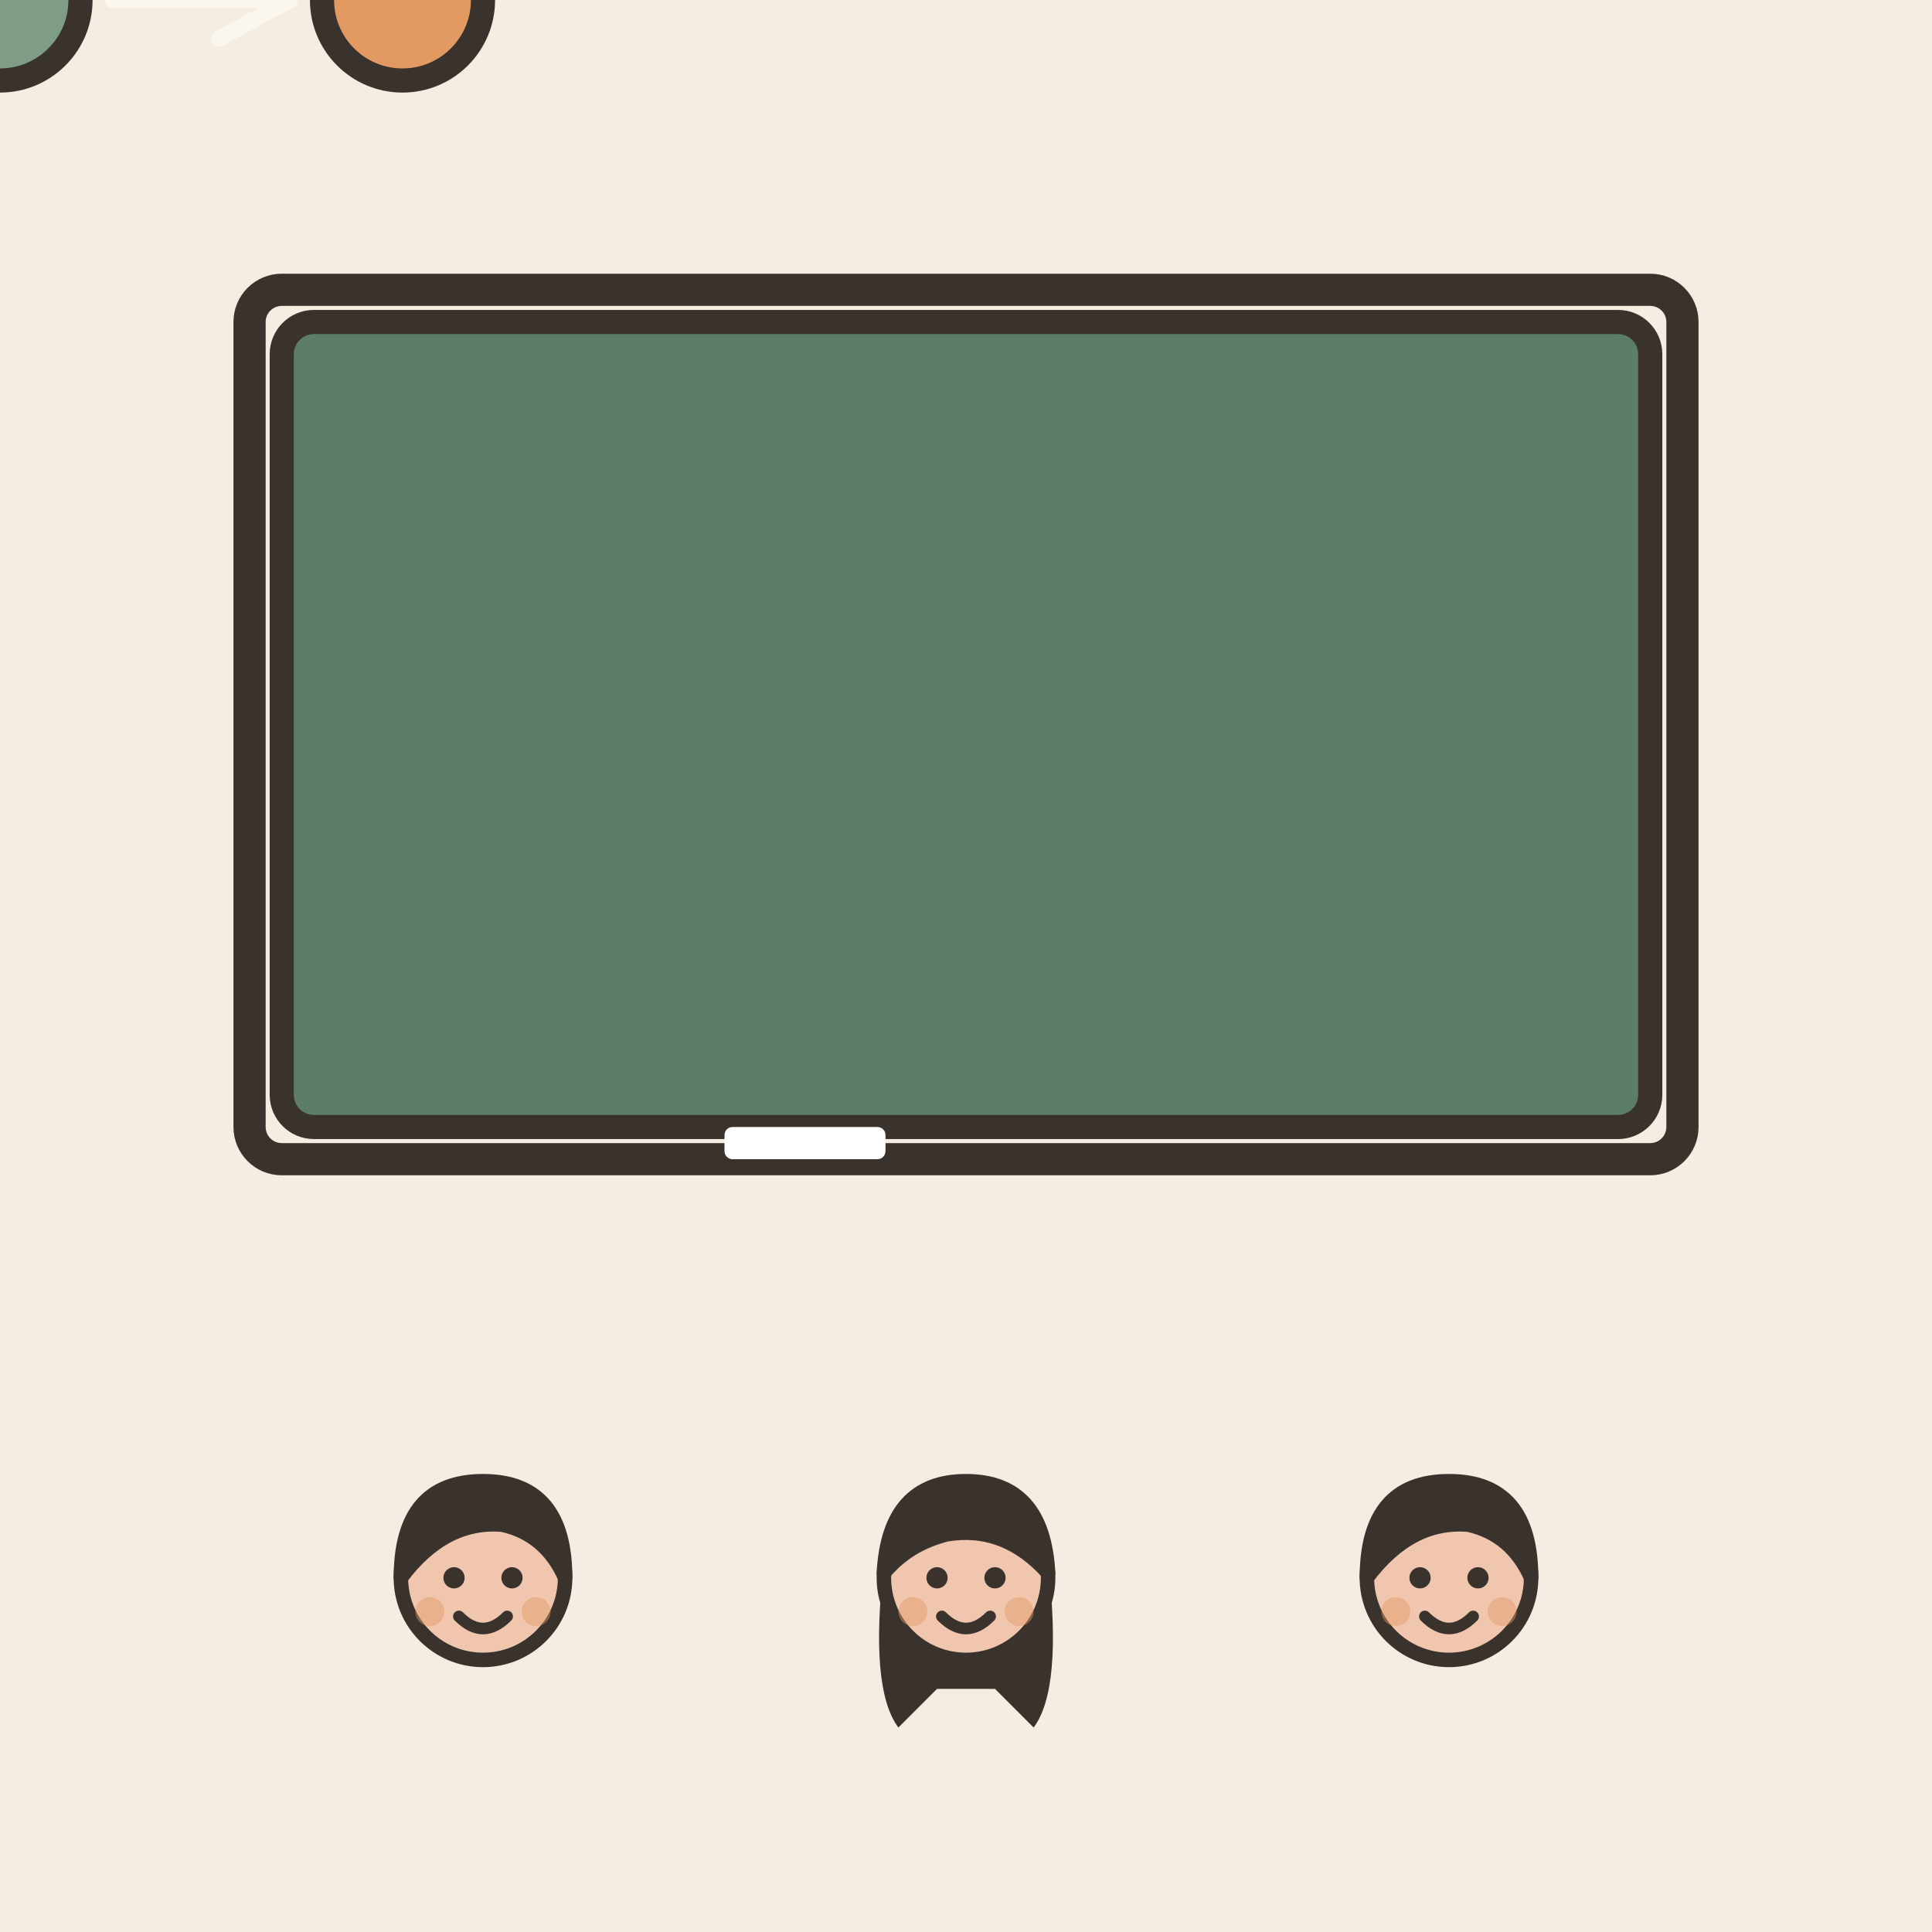
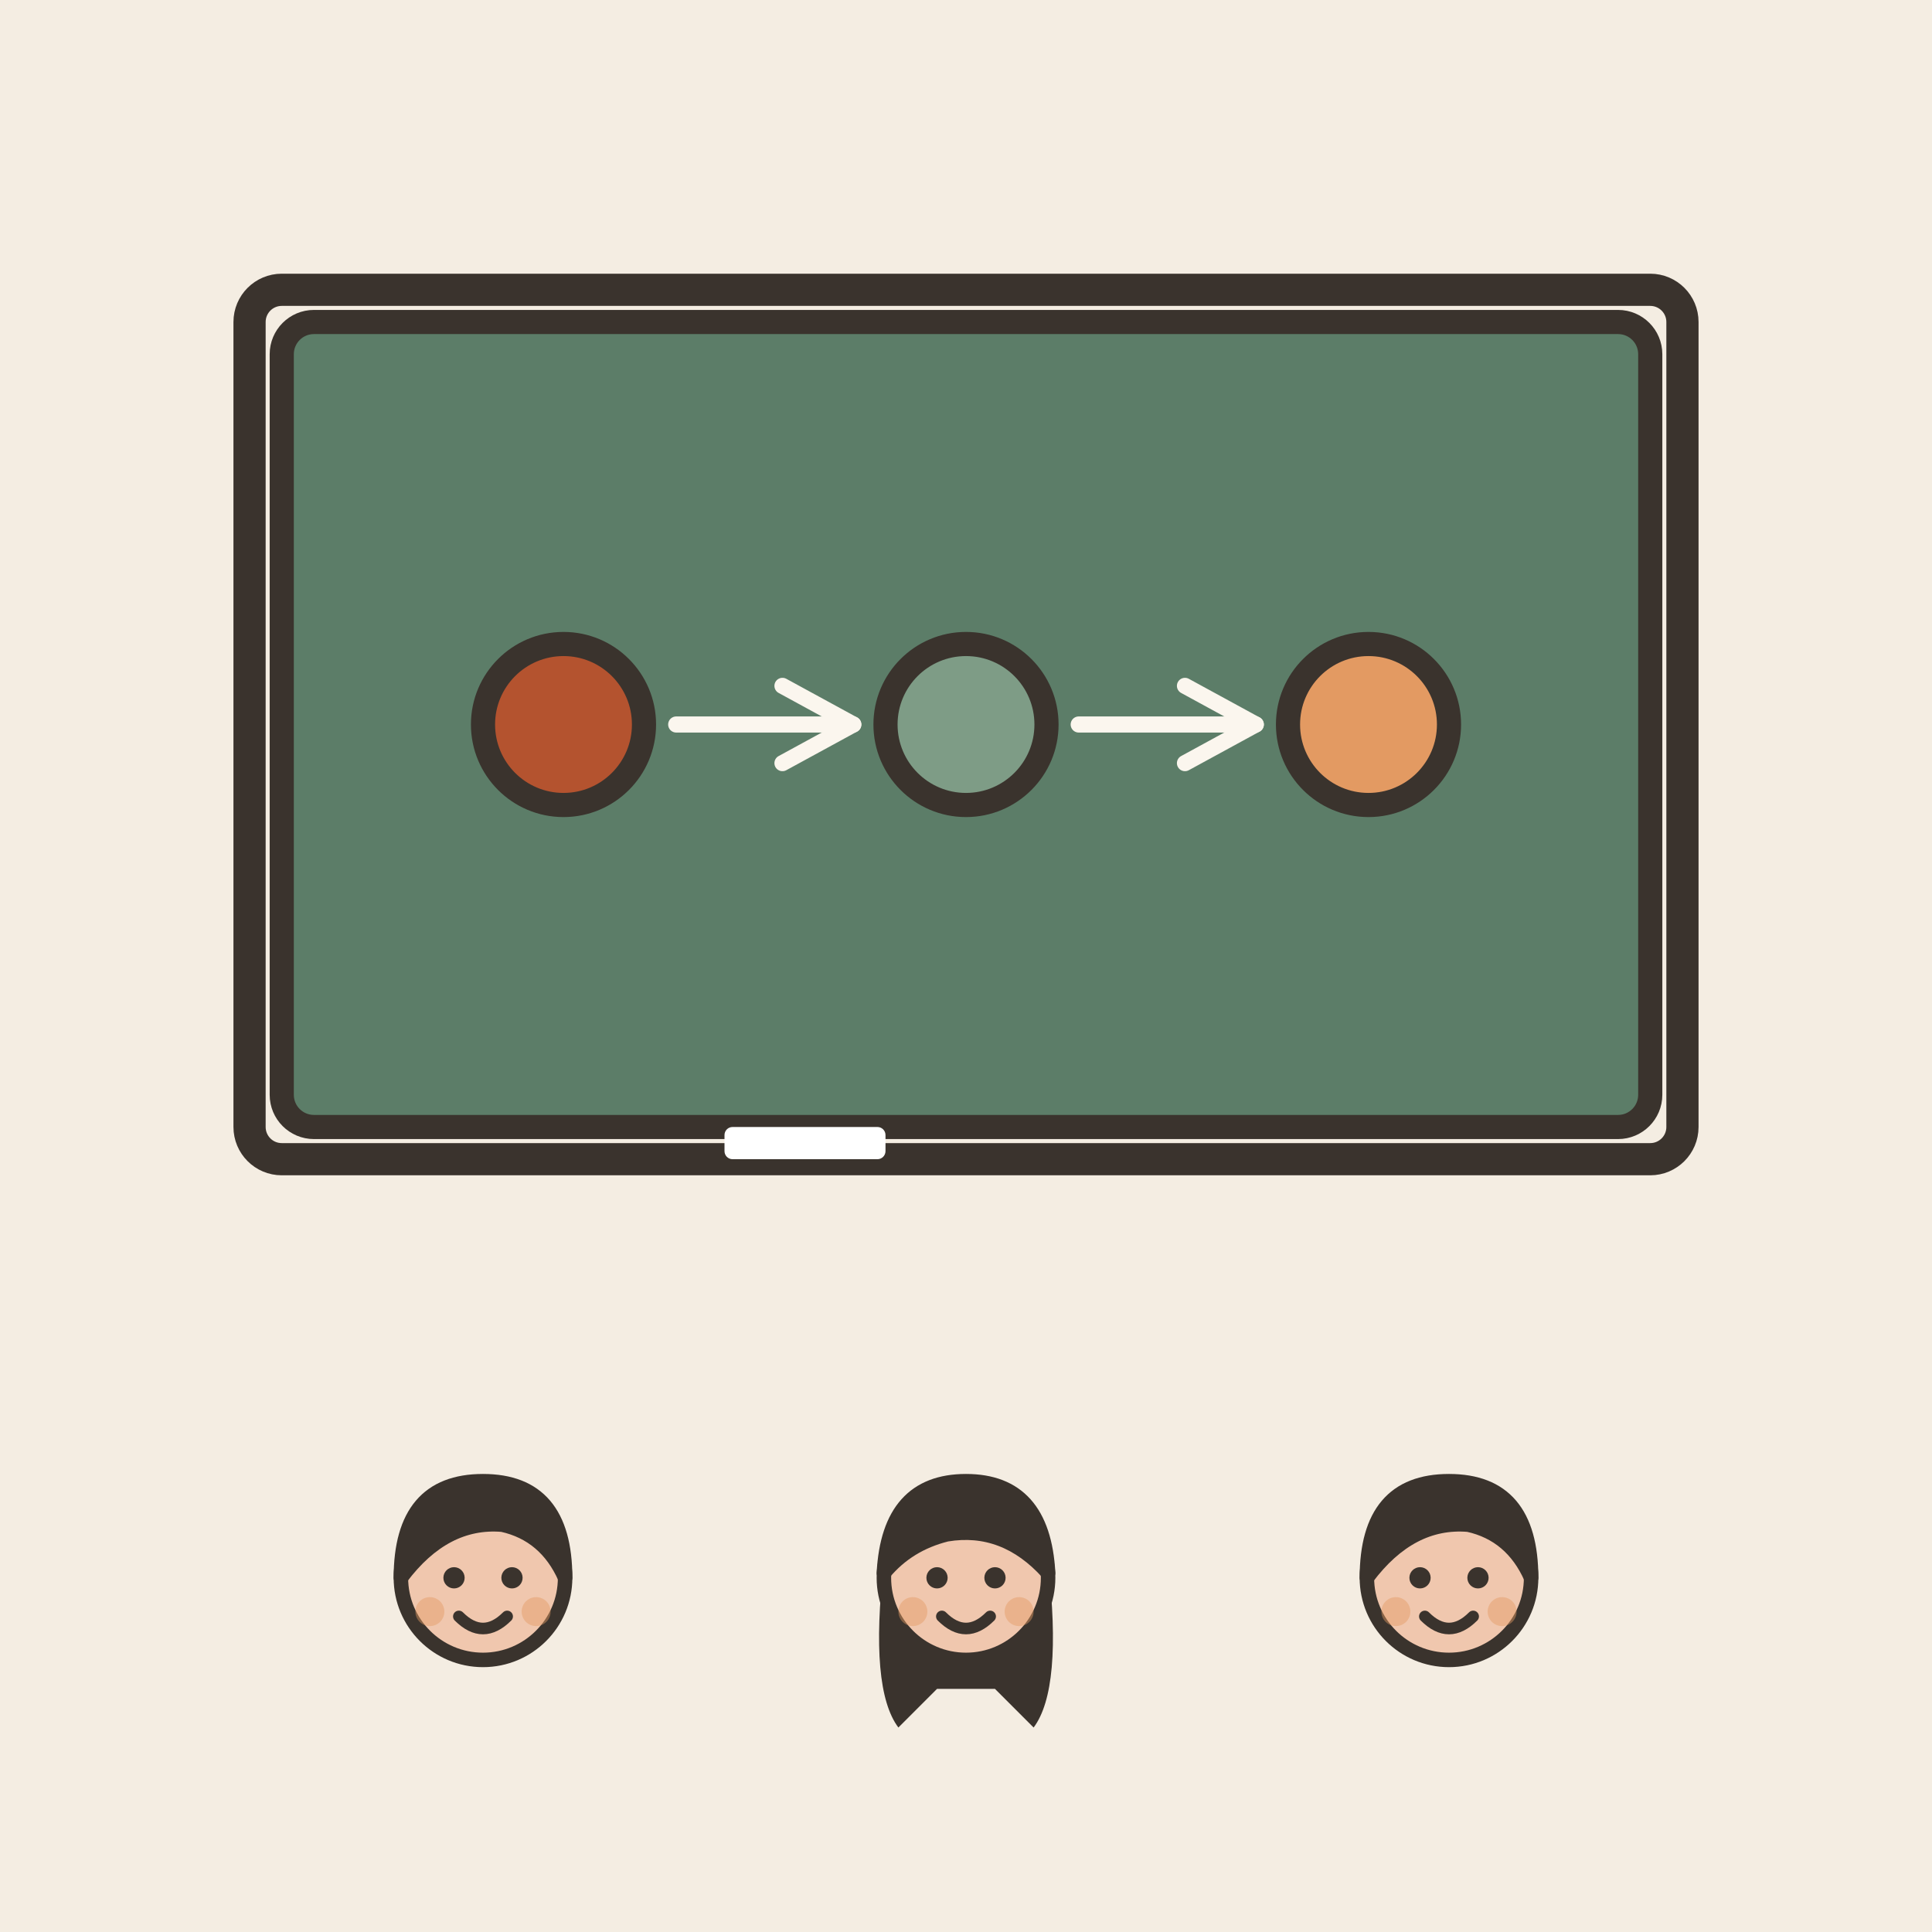
<svg xmlns="http://www.w3.org/2000/svg" viewBox="0 0 240 240" data-style="editorial">
  <rect width="240" height="240" fill="#F4EDE2" />
  <rect x="35" y="40" width="170" height="100" rx="4" fill="#5C7D68" stroke="#3A332D" stroke-width="3" stroke-linecap="round" stroke-linejoin="round" />
  <rect x="31" y="36" width="178" height="108" rx="4" fill="none" stroke="#3A332D" stroke-linecap="round" stroke-linejoin="round" stroke-width="4" />
-   <circle cx="-50" cy="0" r="10" fill="#B4532F" stroke="#3A332D" stroke-width="3" stroke-linecap="round" stroke-linejoin="round" />
-   <path d="M-36 0L-14 0" stroke="#FBF6EE" stroke-width="2" stroke-linecap="round" fill="none" />
-   <path d="M-22.8 4.8L-14 0L-22.8 -4.8" fill="none" stroke="#FBF6EE" stroke-width="2" stroke-linecap="round" stroke-linejoin="round" />
-   <circle cx="0" cy="0" r="10" fill="#7E9C86" stroke="#3A332D" stroke-width="3" stroke-linecap="round" stroke-linejoin="round" />
-   <path d="M14 0L36 0" stroke="#FBF6EE" stroke-width="2" stroke-linecap="round" fill="none" />
-   <path d="M27.2 4.8L36 0L27.2 -4.8" fill="none" stroke="#FBF6EE" stroke-width="2" stroke-linecap="round" stroke-linejoin="round" />
-   <circle cx="50" cy="0" r="10" fill="#E39A62" stroke="#3A332D" stroke-width="3" stroke-linecap="round" stroke-linejoin="round" />
+   <g transform="translate(120 90)">
+     <circle cx="-50" cy="0" r="10" fill="#B4532F" stroke="#3A332D" stroke-width="3" stroke-linecap="round" stroke-linejoin="round" />
+     <path d="M-36 0L-14 0" stroke="#FBF6EE" stroke-width="2" stroke-linecap="round" fill="none" />
+     <path d="M-22.8 4.8L-14 0L-22.8 -4.8" fill="none" stroke="#FBF6EE" stroke-width="2" stroke-linecap="round" stroke-linejoin="round" />
+     <circle cx="0" cy="0" r="10" fill="#7E9C86" stroke="#3A332D" stroke-width="3" stroke-linecap="round" stroke-linejoin="round" />
+     <path d="M14 0L36 0" stroke="#FBF6EE" stroke-width="2" stroke-linecap="round" fill="none" />
+     <path d="M27.2 4.8L36 0L27.2 -4.8" fill="none" stroke="#FBF6EE" stroke-width="2" stroke-linecap="round" stroke-linejoin="round" />
+     <circle cx="50" cy="0" r="10" fill="#E39A62" stroke="#3A332D" stroke-width="3" stroke-linecap="round" stroke-linejoin="round" />
+   </g>
  <rect x="90" y="140" width="20" height="4" rx="1" fill="#FFFFFF" />
  <g transform="translate(60 256.6) scale(0.6 0.6)">
    <circle cx="0" cy="-101" r="17" fill="#F0C7AE" stroke="#3A332D" stroke-width="3" stroke-linecap="round" stroke-linejoin="round" />
    <path d="M-17 -101Q-17 -121 0 -121Q17 -121 17 -101Q13 -110 4 -112Q-8 -113 -17 -101Z" fill="#3A332D" stroke="#3A332D" stroke-width="3" stroke-linecap="round" stroke-linejoin="round" />
    <circle cx="-6" cy="-101" r="2.2" fill="#3A332D" />
    <circle cx="6" cy="-101" r="2.2" fill="#3A332D" />
    <path d="M-5 -93Q0 -88 5 -93" fill="none" stroke="#3A332D" stroke-width="2.4" stroke-linecap="round" stroke-linejoin="round" />
    <circle cx="-11" cy="-94" r="3" fill="#E39A62" opacity="0.45" />
    <circle cx="11" cy="-94" r="3" fill="#E39A62" opacity="0.45" />
  </g>
  <g transform="translate(120 256.6) scale(0.6 0.6)">
    <path d="M-17 -104Q-20 -78 -14 -70L-6 -78L6 -78L14 -70Q20 -78 17 -104Z" fill="#3A332D" />
    <circle cx="0" cy="-101" r="17" fill="#F0C7AE" stroke="#3A332D" stroke-width="3" stroke-linecap="round" stroke-linejoin="round" />
    <path d="M-17 -102Q-16 -121 0 -121Q16 -121 17 -102Q8 -112 -4 -110Q-12 -108 -17 -102Z" fill="#3A332D" stroke="#3A332D" stroke-width="3" stroke-linecap="round" stroke-linejoin="round" />
    <circle cx="-6" cy="-101" r="2.2" fill="#3A332D" />
    <circle cx="6" cy="-101" r="2.2" fill="#3A332D" />
    <path d="M-5 -93Q0 -88 5 -93" fill="none" stroke="#3A332D" stroke-width="2.4" stroke-linecap="round" stroke-linejoin="round" />
    <circle cx="-11" cy="-94" r="3" fill="#E39A62" opacity="0.45" />
    <circle cx="11" cy="-94" r="3" fill="#E39A62" opacity="0.45" />
  </g>
  <g transform="translate(180 256.6) scale(0.6 0.6)">
    <circle cx="0" cy="-101" r="17" fill="#F0C7AE" stroke="#3A332D" stroke-width="3" stroke-linecap="round" stroke-linejoin="round" />
    <path d="M-17 -101Q-17 -121 0 -121Q17 -121 17 -101Q13 -110 4 -112Q-8 -113 -17 -101Z" fill="#3A332D" stroke="#3A332D" stroke-width="3" stroke-linecap="round" stroke-linejoin="round" />
    <circle cx="-6" cy="-101" r="2.2" fill="#3A332D" />
    <circle cx="6" cy="-101" r="2.2" fill="#3A332D" />
    <path d="M-5 -93Q0 -88 5 -93" fill="none" stroke="#3A332D" stroke-width="2.4" stroke-linecap="round" stroke-linejoin="round" />
    <circle cx="-11" cy="-94" r="3" fill="#E39A62" opacity="0.45" />
    <circle cx="11" cy="-94" r="3" fill="#E39A62" opacity="0.45" />
  </g>
</svg>
